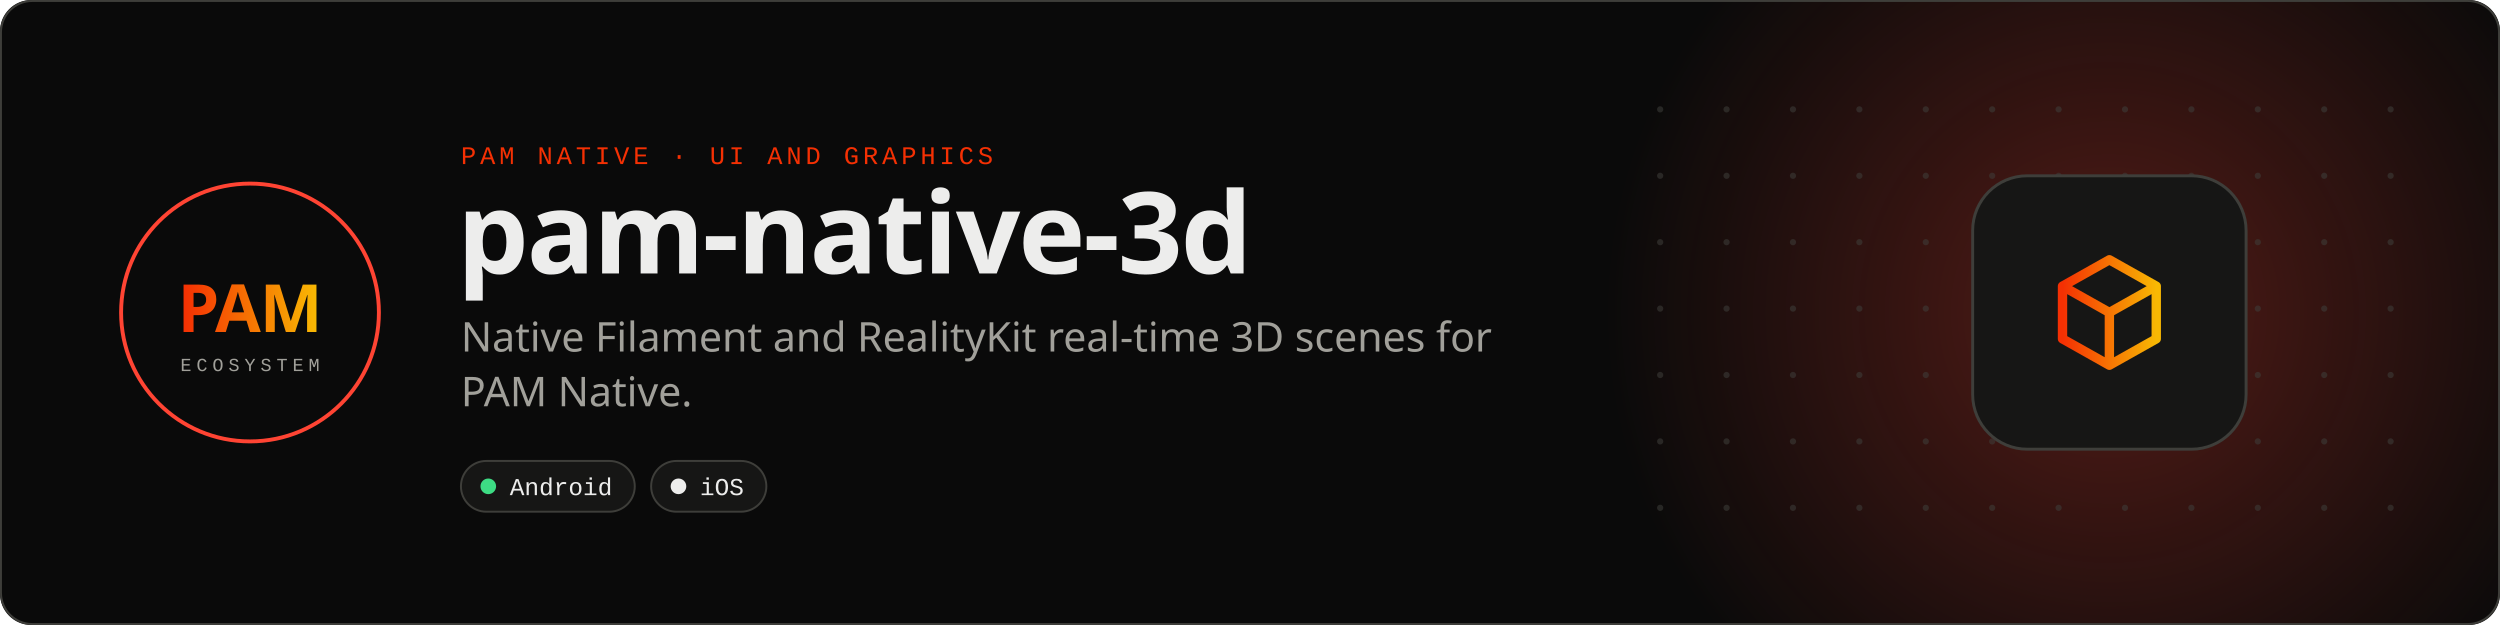
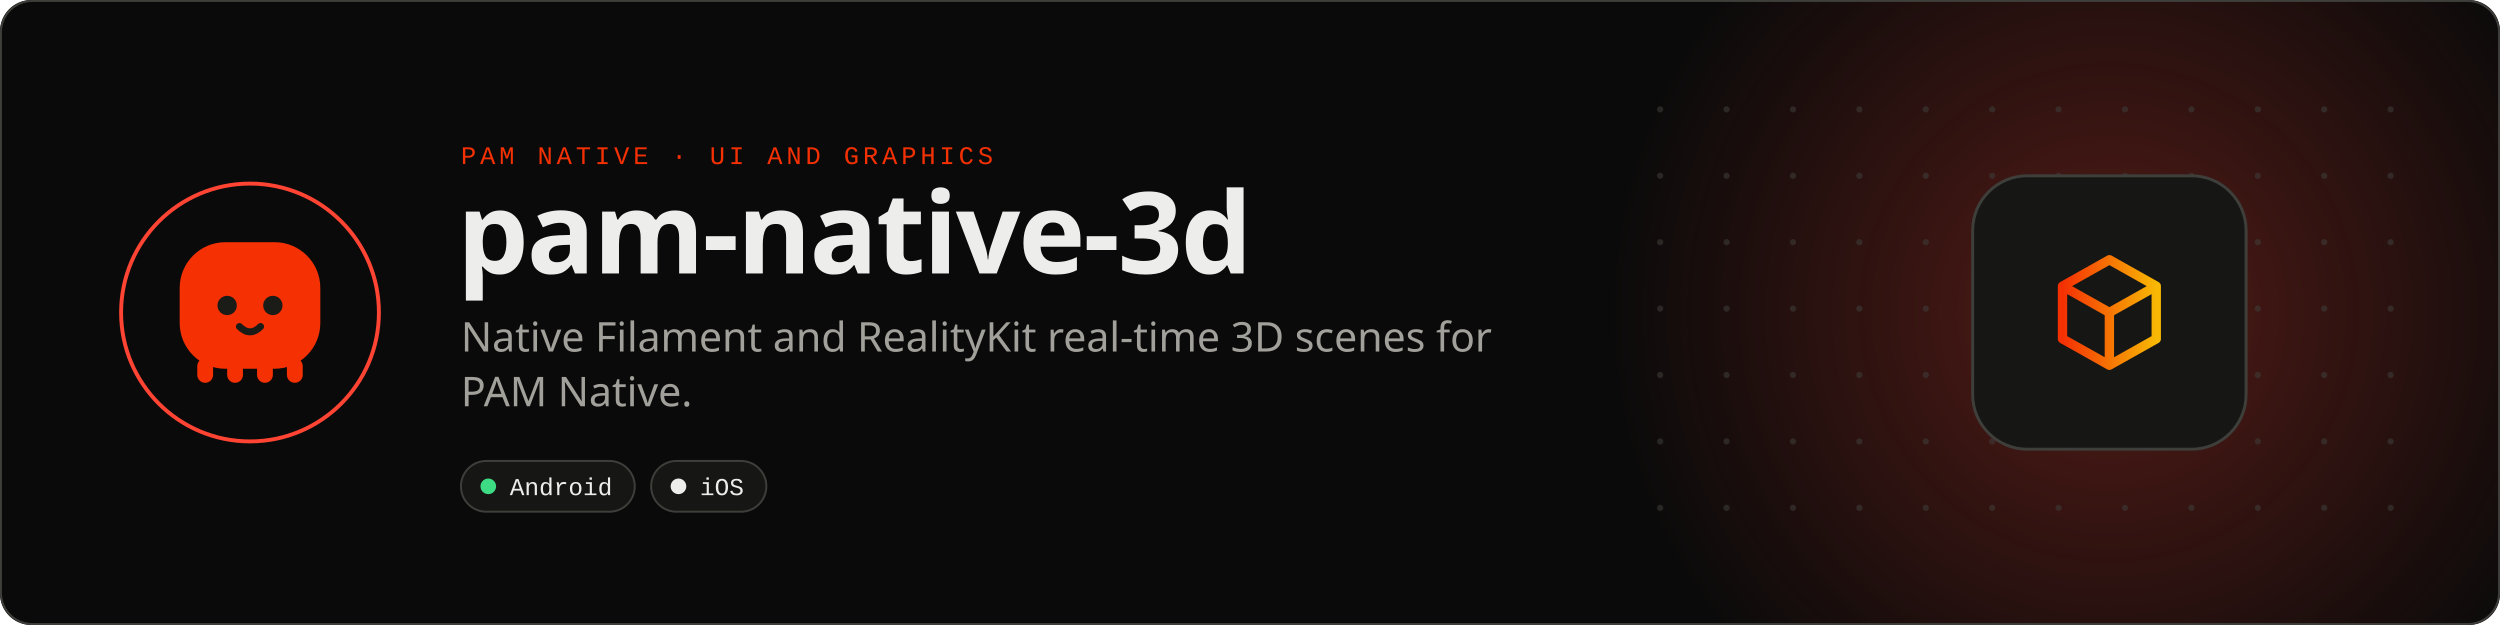
<svg xmlns="http://www.w3.org/2000/svg" viewBox="0 0 1280 320" width="1280" height="320" role="img" aria-label="pam-native-3d: Native Filament and RealityKit real-time 3D scenes for PAM Native.">
  <defs>
    <linearGradient id="pg" x1="0" y1="0" x2="1" y2="0">
      <stop offset="0" stop-color="#f53003" />
      <stop offset="1" stop-color="#f8b803" />
    </linearGradient>
    <radialGradient id="gl">
      <stop offset="0" stop-color="#ff4433" stop-opacity=".30" />
      <stop offset="1" stop-color="#ff4433" stop-opacity="0" />
    </radialGradient>
    <clipPath id="cl">
      <rect width="1280" height="320" rx="16" />
    </clipPath>
  </defs>
  <g clip-path="url(#cl)">
    <rect width="1280" height="320" fill="#0a0a0a" />
    <circle cx="1080" cy="160" r="260" fill="url(#gl)" />
    <g fill="#3e3e3a" opacity=".55">
      <circle cx="850" cy="56" r="1.6" />
      <circle cx="850" cy="90" r="1.6" />
      <circle cx="850" cy="124" r="1.6" />
      <circle cx="850" cy="158" r="1.6" />
      <circle cx="850" cy="192" r="1.6" />
      <circle cx="850" cy="226" r="1.6" />
      <circle cx="850" cy="260" r="1.6" />
      <circle cx="884" cy="56" r="1.6" />
      <circle cx="884" cy="90" r="1.6" />
      <circle cx="884" cy="124" r="1.6" />
      <circle cx="884" cy="158" r="1.6" />
      <circle cx="884" cy="192" r="1.6" />
      <circle cx="884" cy="226" r="1.6" />
      <circle cx="884" cy="260" r="1.6" />
      <circle cx="918" cy="56" r="1.6" />
      <circle cx="918" cy="90" r="1.6" />
      <circle cx="918" cy="124" r="1.6" />
      <circle cx="918" cy="158" r="1.6" />
      <circle cx="918" cy="192" r="1.6" />
      <circle cx="918" cy="226" r="1.6" />
      <circle cx="918" cy="260" r="1.6" />
      <circle cx="952" cy="56" r="1.6" />
      <circle cx="952" cy="90" r="1.6" />
      <circle cx="952" cy="124" r="1.6" />
      <circle cx="952" cy="158" r="1.6" />
      <circle cx="952" cy="192" r="1.6" />
      <circle cx="952" cy="226" r="1.6" />
      <circle cx="952" cy="260" r="1.6" />
      <circle cx="986" cy="56" r="1.6" />
      <circle cx="986" cy="90" r="1.6" />
      <circle cx="986" cy="124" r="1.6" />
      <circle cx="986" cy="158" r="1.6" />
      <circle cx="986" cy="192" r="1.6" />
      <circle cx="986" cy="226" r="1.6" />
      <circle cx="986" cy="260" r="1.6" />
      <circle cx="1020" cy="56" r="1.6" />
      <circle cx="1020" cy="90" r="1.6" />
      <circle cx="1020" cy="124" r="1.6" />
      <circle cx="1020" cy="158" r="1.6" />
      <circle cx="1020" cy="192" r="1.6" />
      <circle cx="1020" cy="226" r="1.6" />
      <circle cx="1020" cy="260" r="1.6" />
      <circle cx="1054" cy="56" r="1.6" />
      <circle cx="1054" cy="90" r="1.6" />
      <circle cx="1054" cy="124" r="1.6" />
      <circle cx="1054" cy="158" r="1.6" />
      <circle cx="1054" cy="192" r="1.6" />
      <circle cx="1054" cy="226" r="1.6" />
      <circle cx="1054" cy="260" r="1.6" />
      <circle cx="1088" cy="56" r="1.6" />
      <circle cx="1088" cy="90" r="1.6" />
      <circle cx="1088" cy="124" r="1.6" />
      <circle cx="1088" cy="158" r="1.6" />
      <circle cx="1088" cy="192" r="1.6" />
      <circle cx="1088" cy="226" r="1.6" />
      <circle cx="1088" cy="260" r="1.6" />
      <circle cx="1122" cy="56" r="1.6" />
      <circle cx="1122" cy="90" r="1.6" />
      <circle cx="1122" cy="124" r="1.6" />
      <circle cx="1122" cy="158" r="1.6" />
      <circle cx="1122" cy="192" r="1.6" />
      <circle cx="1122" cy="226" r="1.6" />
      <circle cx="1122" cy="260" r="1.6" />
      <circle cx="1156" cy="56" r="1.6" />
      <circle cx="1156" cy="90" r="1.6" />
      <circle cx="1156" cy="124" r="1.6" />
      <circle cx="1156" cy="158" r="1.6" />
      <circle cx="1156" cy="192" r="1.6" />
      <circle cx="1156" cy="226" r="1.6" />
      <circle cx="1156" cy="260" r="1.6" />
      <circle cx="1190" cy="56" r="1.6" />
      <circle cx="1190" cy="90" r="1.6" />
      <circle cx="1190" cy="124" r="1.6" />
      <circle cx="1190" cy="158" r="1.6" />
      <circle cx="1190" cy="192" r="1.6" />
      <circle cx="1190" cy="226" r="1.6" />
      <circle cx="1190" cy="260" r="1.6" />
      <circle cx="1224" cy="56" r="1.6" />
      <circle cx="1224" cy="90" r="1.6" />
      <circle cx="1224" cy="124" r="1.6" />
      <circle cx="1224" cy="158" r="1.6" />
      <circle cx="1224" cy="192" r="1.6" />
      <circle cx="1224" cy="226" r="1.6" />
      <circle cx="1224" cy="260" r="1.6" />
    </g>
  </g>
  <rect x=".5" y=".5" width="1279" height="319" rx="16" fill="none" stroke="#3e3e3a" />
  <circle cx="128" cy="160" r="66" fill="#0a0a0a" stroke="#ff4433" stroke-width="2" />
  <circle cx="128" cy="160" r="66" fill="none" stroke="#ff4433">
    <animate attributeName="r" values="66;92" dur="3s" repeatCount="indefinite" />
    <animate attributeName="stroke-opacity" values=".5;0" dur="3s" repeatCount="indefinite" />
  </circle>
-   <text x="128" y="170" text-anchor="middle" font-family="-apple-system, BlinkMacSystemFont, 'Segoe UI', 'Noto Sans', Helvetica, Arial, sans-serif" font-weight="700" font-size="34" letter-spacing="-.5" fill="url(#pg)">PAM</text>
-   <text x="128" y="190" text-anchor="middle" font-family="ui-monospace, SFMono-Regular, 'SF Mono', Menlo, Consolas, 'Liberation Mono', monospace" font-size="9.5" letter-spacing="2.5" fill="#a1a09a">ECOSYSTEM</text>
+   <g transform="translate(74 104.2) scale(.9)">
+     <rect x="30" y="88" width="9" height="14" rx="4.5" fill="#f53003" />
+     <rect x="47" y="88" width="9" height="14" rx="4.5" fill="#f53003" />
+     <rect x="64" y="88" width="9" height="14" rx="4.5" fill="#f53003" />
+     <rect x="81" y="88" width="9" height="14" rx="4.5" fill="#f53003" />
+     <rect x="20" y="22" width="80" height="72" rx="26" fill="#f53003" />
+     <circle cx="47" cy="58" r="5.5" fill="#1b1b18" />
+     <circle cx="73" cy="58" r="5.5" fill="#1b1b18" />
+     <path d="M54 70q6 6 12 0" stroke="#1b1b18" stroke-width="4" stroke-linecap="round" fill="none" />
+   </g>
  <text x="236" y="84" font-family="ui-monospace, SFMono-Regular, 'SF Mono', Menlo, Consolas, 'Liberation Mono', monospace" font-size="13" letter-spacing="2" fill="#f53003">PAM NATIVE · UI AND GRAPHICS</text>
  <text x="234" y="140" font-family="-apple-system, BlinkMacSystemFont, 'Segoe UI', 'Noto Sans', Helvetica, Arial, sans-serif" font-weight="700" font-size="58" letter-spacing="-1" fill="#ededec">pam-native-3d</text>
  <text x="236" y="180" font-family="-apple-system, BlinkMacSystemFont, 'Segoe UI', 'Noto Sans', Helvetica, Arial, sans-serif" font-size="21" fill="#a1a09a">Native Filament and RealityKit real-time 3D scenes for</text>
  <text x="236" y="208" font-family="-apple-system, BlinkMacSystemFont, 'Segoe UI', 'Noto Sans', Helvetica, Arial, sans-serif" font-size="21" fill="#a1a09a">PAM Native.</text>
  <rect x="236" y="236" width="89" height="26" rx="13" fill="#161615" stroke="#3e3e3a" />
  <circle cx="250" cy="249" r="4" fill="#3ddc84" />
  <text x="261" y="253.5" font-family="ui-monospace, SFMono-Regular, 'SF Mono', Menlo, Consolas, 'Liberation Mono', monospace" font-size="12.5" fill="#ededec">Android</text>
  <rect x="333.375" y="236" width="59" height="26" rx="13" fill="#161615" stroke="#3e3e3a" />
  <circle cx="347.375" cy="249" r="4" fill="#ededec" />
  <text x="358.375" y="253.5" font-family="ui-monospace, SFMono-Regular, 'SF Mono', Menlo, Consolas, 'Liberation Mono', monospace" font-size="12.5" fill="#ededec">iOS</text>
  <rect x="1010" y="90" width="140" height="140" rx="28" fill="#161615" stroke="#3e3e3a" stroke-width="1.5" />
  <g transform="translate(1044 124) scale(3)" fill="none" stroke="url(#pg)" stroke-width="1.6" stroke-linecap="round" stroke-linejoin="round">
    <path d="M12 3l8 4.5v9L12 21l-8-4.5v-9zM12 12l8-4.5M12 12L4 7.5M12 12v9" />
  </g>
</svg>
